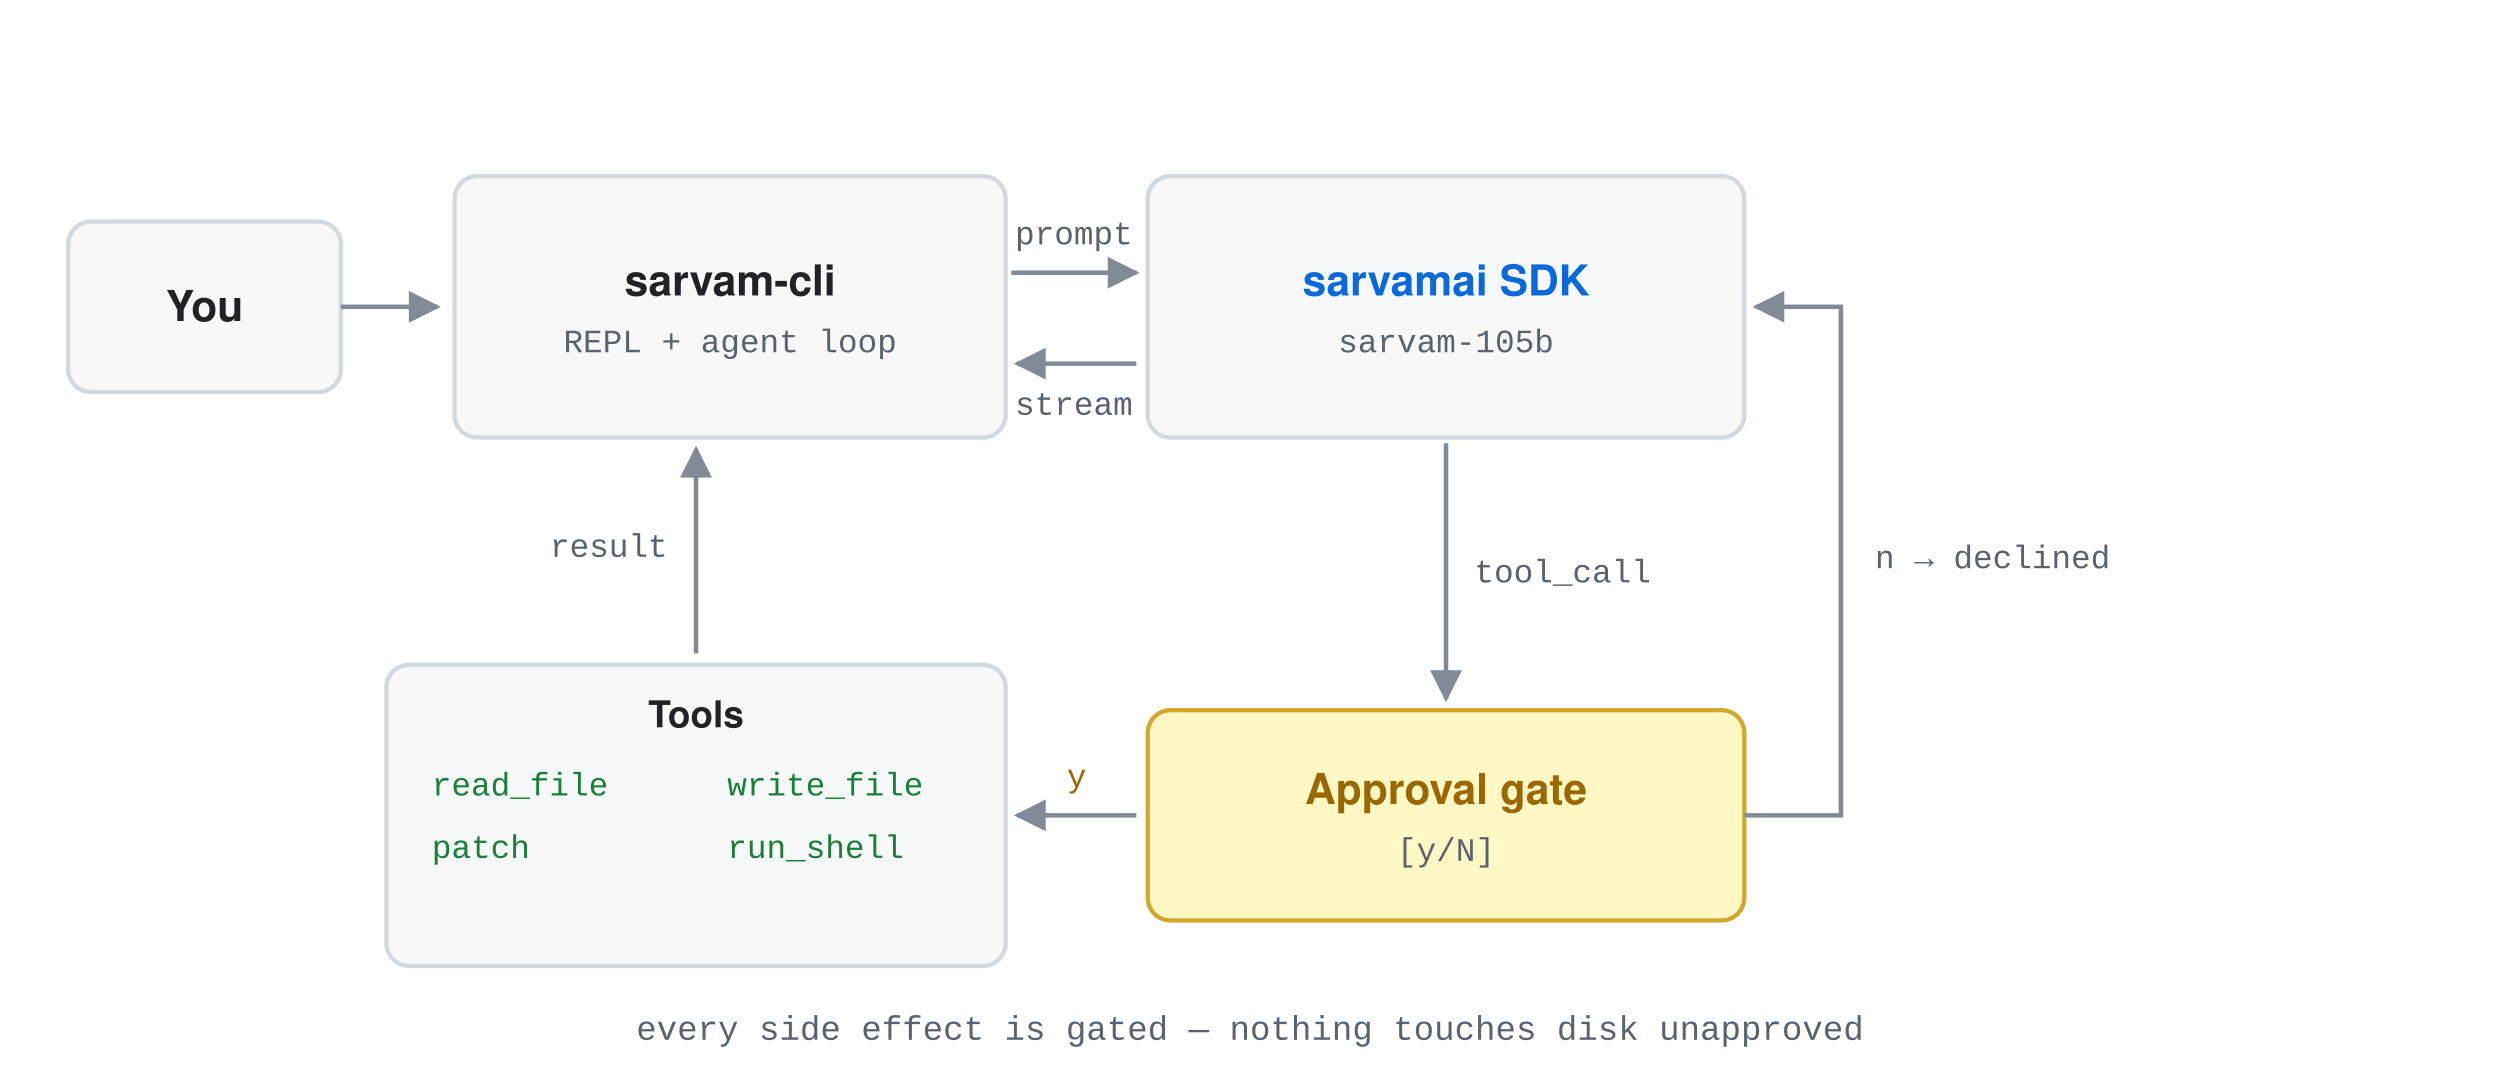
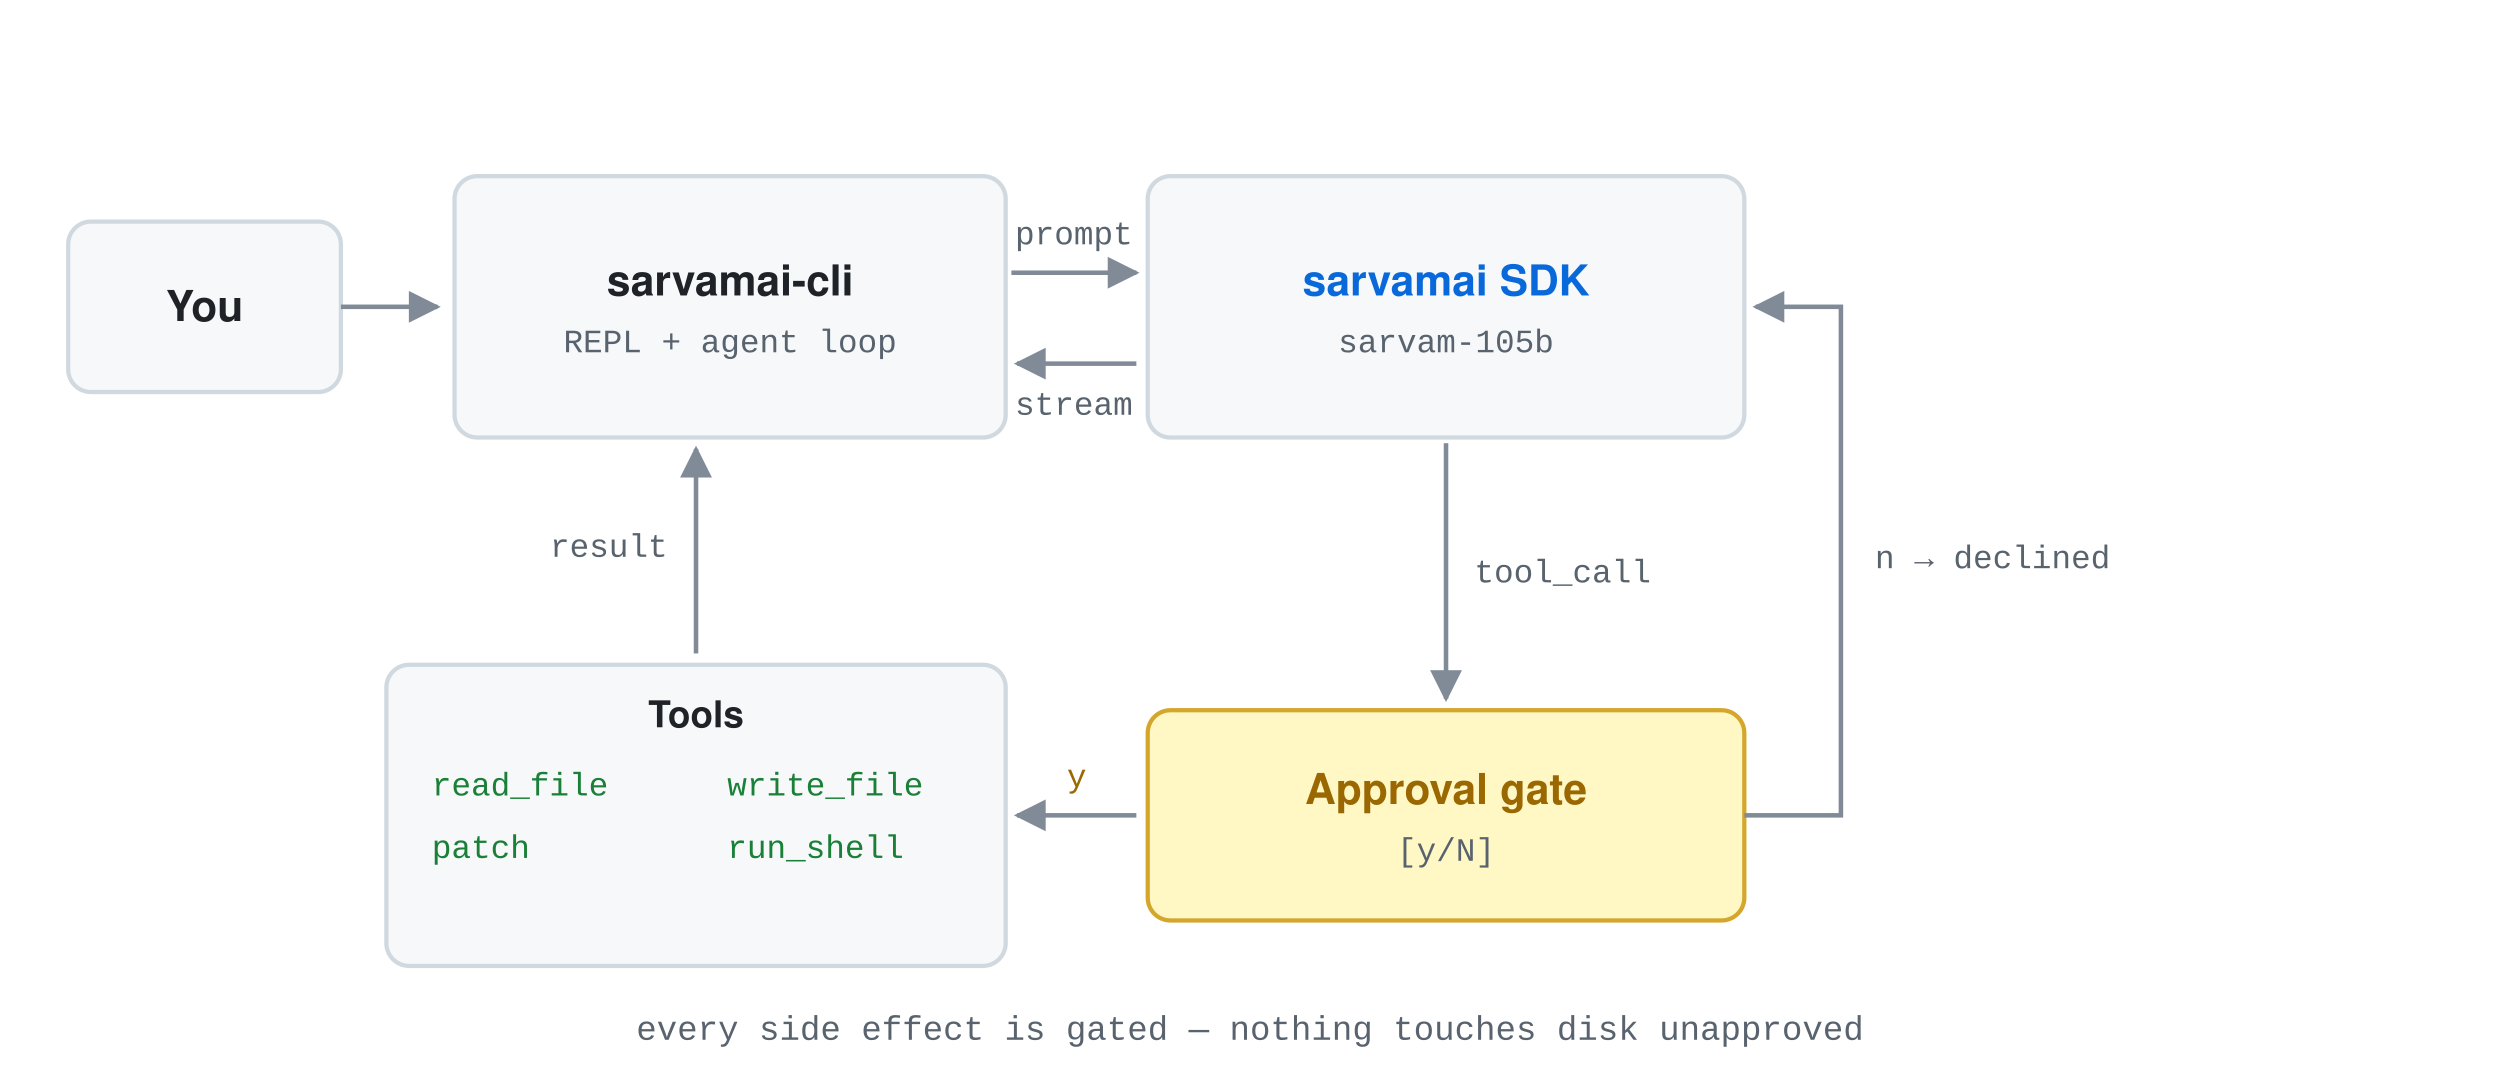
- <svg xmlns="http://www.w3.org/2000/svg" width="880" height="384" viewBox="0 0 880 384" role="img" aria-label="sarvam-cli agent loop: prompts stream to the Sarvam SDK, tool calls pass through an approval gate before any tool runs, and results feed back into the loop">
+ <svg xmlns="http://www.w3.org/2000/svg" width="880" height="384" viewBox="0 0 880 384" role="img" aria-label="sarvamai-cli agent loop: prompts stream to the Sarvam SDK, tool calls pass through an approval gate before any tool runs, and results feed back into the loop">
  <defs>
    <marker id="arw-light" viewBox="0 0 10 10" refX="9" refY="5" markerWidth="7" markerHeight="7" orient="auto-start-reverse">
      <path d="M0 0 L10 5 L0 10 z" fill="#818b98" />
    </marker>
  </defs>
  <rect x="24" y="78" width="96" height="60" rx="8" fill="#f6f8fa" stroke="#d1d9e0" stroke-width="1.5" />
  <text x="72.0" y="113.0" text-anchor="middle" font-family="-apple-system, BlinkMacSystemFont, 'Segoe UI', Helvetica, Arial, sans-serif" font-size="15" font-weight="600" fill="#1f2328">You</text>
  <rect x="160" y="62" width="194" height="92" rx="8" fill="#f6f8fa" stroke="#d1d9e0" stroke-width="1.5" />
-   <text x="257.0" y="104.0" text-anchor="middle" font-family="-apple-system, BlinkMacSystemFont, 'Segoe UI', Helvetica, Arial, sans-serif" font-size="15" font-weight="600" fill="#1f2328">sarvam-cli</text>
+   <text x="257.0" y="104.0" text-anchor="middle" font-family="-apple-system, BlinkMacSystemFont, 'Segoe UI', Helvetica, Arial, sans-serif" font-size="15" font-weight="600" fill="#1f2328">sarvamai-cli</text>
  <text x="257.0" y="124.0" text-anchor="middle" font-family="ui-monospace, SFMono-Regular, Menlo, Consolas, 'Liberation Mono', monospace" font-size="11.5" fill="#59636e">REPL + agent loop</text>
  <rect x="404" y="62" width="210" height="92" rx="8" fill="#f6f8fa" stroke="#d1d9e0" stroke-width="1.5" />
  <text x="509.0" y="104.0" text-anchor="middle" font-family="-apple-system, BlinkMacSystemFont, 'Segoe UI', Helvetica, Arial, sans-serif" font-size="15" font-weight="600" fill="#0969da">sarvamai SDK</text>
  <text x="509.0" y="124.0" text-anchor="middle" font-family="ui-monospace, SFMono-Regular, Menlo, Consolas, 'Liberation Mono', monospace" font-size="11.5" fill="#59636e">sarvam-105b</text>
  <rect x="404" y="250" width="210" height="74" rx="8" fill="#fff8c5" stroke="#d4a72c" stroke-width="1.5" />
  <text x="509.0" y="283.0" text-anchor="middle" font-family="-apple-system, BlinkMacSystemFont, 'Segoe UI', Helvetica, Arial, sans-serif" font-size="15" font-weight="600" fill="#9a6700">Approval gate</text>
  <text x="509.0" y="303.0" text-anchor="middle" font-family="ui-monospace, SFMono-Regular, Menlo, Consolas, 'Liberation Mono', monospace" font-size="11.5" fill="#59636e">[y/N]</text>
  <rect x="136" y="234" width="218" height="106" rx="8" fill="#f6f8fa" stroke="#d1d9e0" stroke-width="1.5" />
  <text x="245" y="256" text-anchor="middle" font-family="-apple-system, BlinkMacSystemFont, 'Segoe UI', Helvetica, Arial, sans-serif" font-size="13" font-weight="600" fill="#1f2328">Tools</text>
  <text x="152" y="280" font-family="ui-monospace, SFMono-Regular, Menlo, Consolas, 'Liberation Mono', monospace" font-size="11.5" fill="#1a7f37">read_file</text>
  <text x="256" y="280" font-family="ui-monospace, SFMono-Regular, Menlo, Consolas, 'Liberation Mono', monospace" font-size="11.5" fill="#1a7f37">write_file</text>
  <text x="152" y="302" font-family="ui-monospace, SFMono-Regular, Menlo, Consolas, 'Liberation Mono', monospace" font-size="11.5" fill="#1a7f37">patch</text>
  <text x="256" y="302" font-family="ui-monospace, SFMono-Regular, Menlo, Consolas, 'Liberation Mono', monospace" font-size="11.5" fill="#1a7f37">run_shell</text>
  <path d="M120 108 L154 108" stroke="#818b98" stroke-width="1.6" fill="none" marker-end="url(#arw-light)" />
  <path d="M356 96 L400 96" stroke="#818b98" stroke-width="1.6" fill="none" marker-end="url(#arw-light)" />
  <text x="378" y="86" text-anchor="middle" font-family="ui-monospace, SFMono-Regular, Menlo, Consolas, 'Liberation Mono', monospace" font-size="11.5" fill="#59636e">prompt</text>
  <path d="M400 128 L358 128" stroke="#818b98" stroke-width="1.6" fill="none" marker-end="url(#arw-light)" />
  <text x="378" y="146" text-anchor="middle" font-family="ui-monospace, SFMono-Regular, Menlo, Consolas, 'Liberation Mono', monospace" font-size="11.5" fill="#59636e">stream</text>
  <path d="M509 156 L509 246" stroke="#818b98" stroke-width="1.6" fill="none" marker-end="url(#arw-light)" />
  <text x="519" y="205" text-anchor="start" font-family="ui-monospace, SFMono-Regular, Menlo, Consolas, 'Liberation Mono', monospace" font-size="11.5" fill="#59636e">tool_call</text>
  <path d="M400 287 L358 287" stroke="#818b98" stroke-width="1.6" fill="none" marker-end="url(#arw-light)" />
  <text x="379" y="277" text-anchor="middle" font-family="ui-monospace, SFMono-Regular, Menlo, Consolas, 'Liberation Mono', monospace" font-size="11.5" fill="#9a6700">y</text>
  <path d="M245 230 L245 158" stroke="#818b98" stroke-width="1.6" fill="none" marker-end="url(#arw-light)" />
  <text x="235" y="196" text-anchor="end" font-family="ui-monospace, SFMono-Regular, Menlo, Consolas, 'Liberation Mono', monospace" font-size="11.5" fill="#59636e">result</text>
  <path d="M614 287 L648 287 L648 108 L618 108" stroke="#818b98" stroke-width="1.6" fill="none" marker-end="url(#arw-light)" />
  <text x="660" y="200" text-anchor="start" font-family="ui-monospace, SFMono-Regular, Menlo, Consolas, 'Liberation Mono', monospace" font-size="11.5" fill="#59636e">n → declined</text>
  <text x="440" y="366" text-anchor="middle" font-family="ui-monospace, SFMono-Regular, Menlo, Consolas, 'Liberation Mono', monospace" font-size="12" fill="#59636e">every side effect is gated — nothing touches disk unapproved</text>
</svg>
